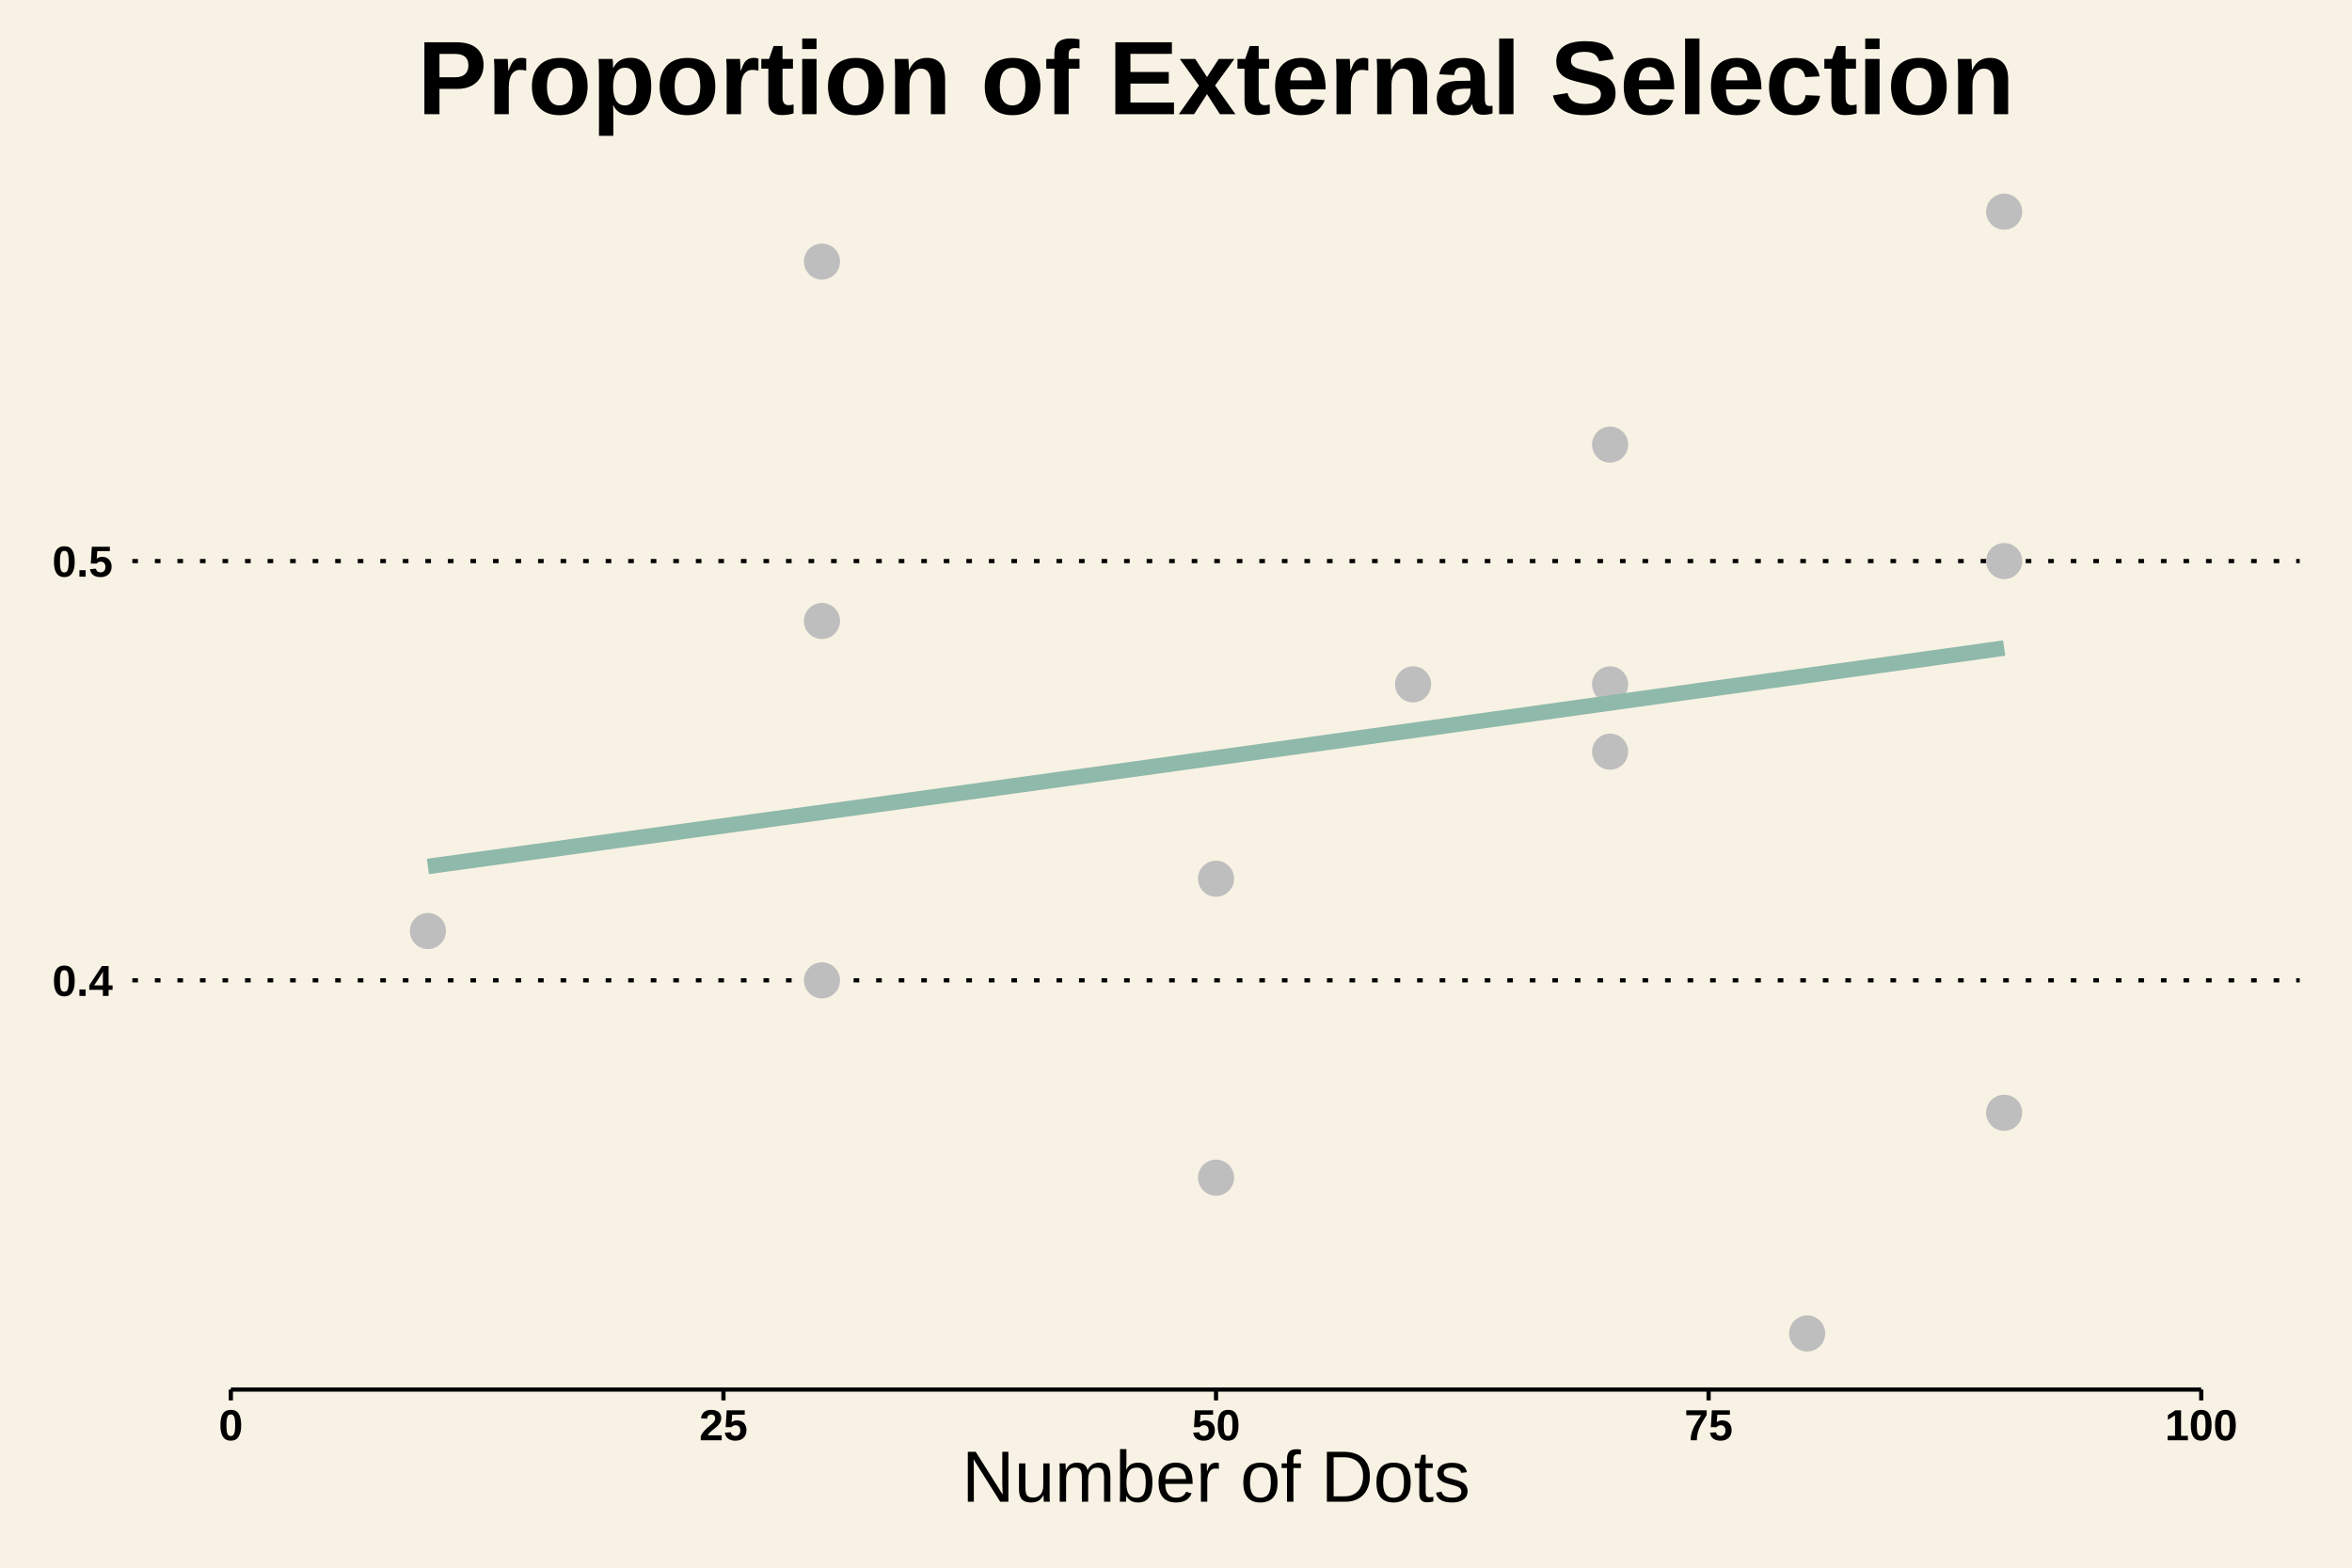
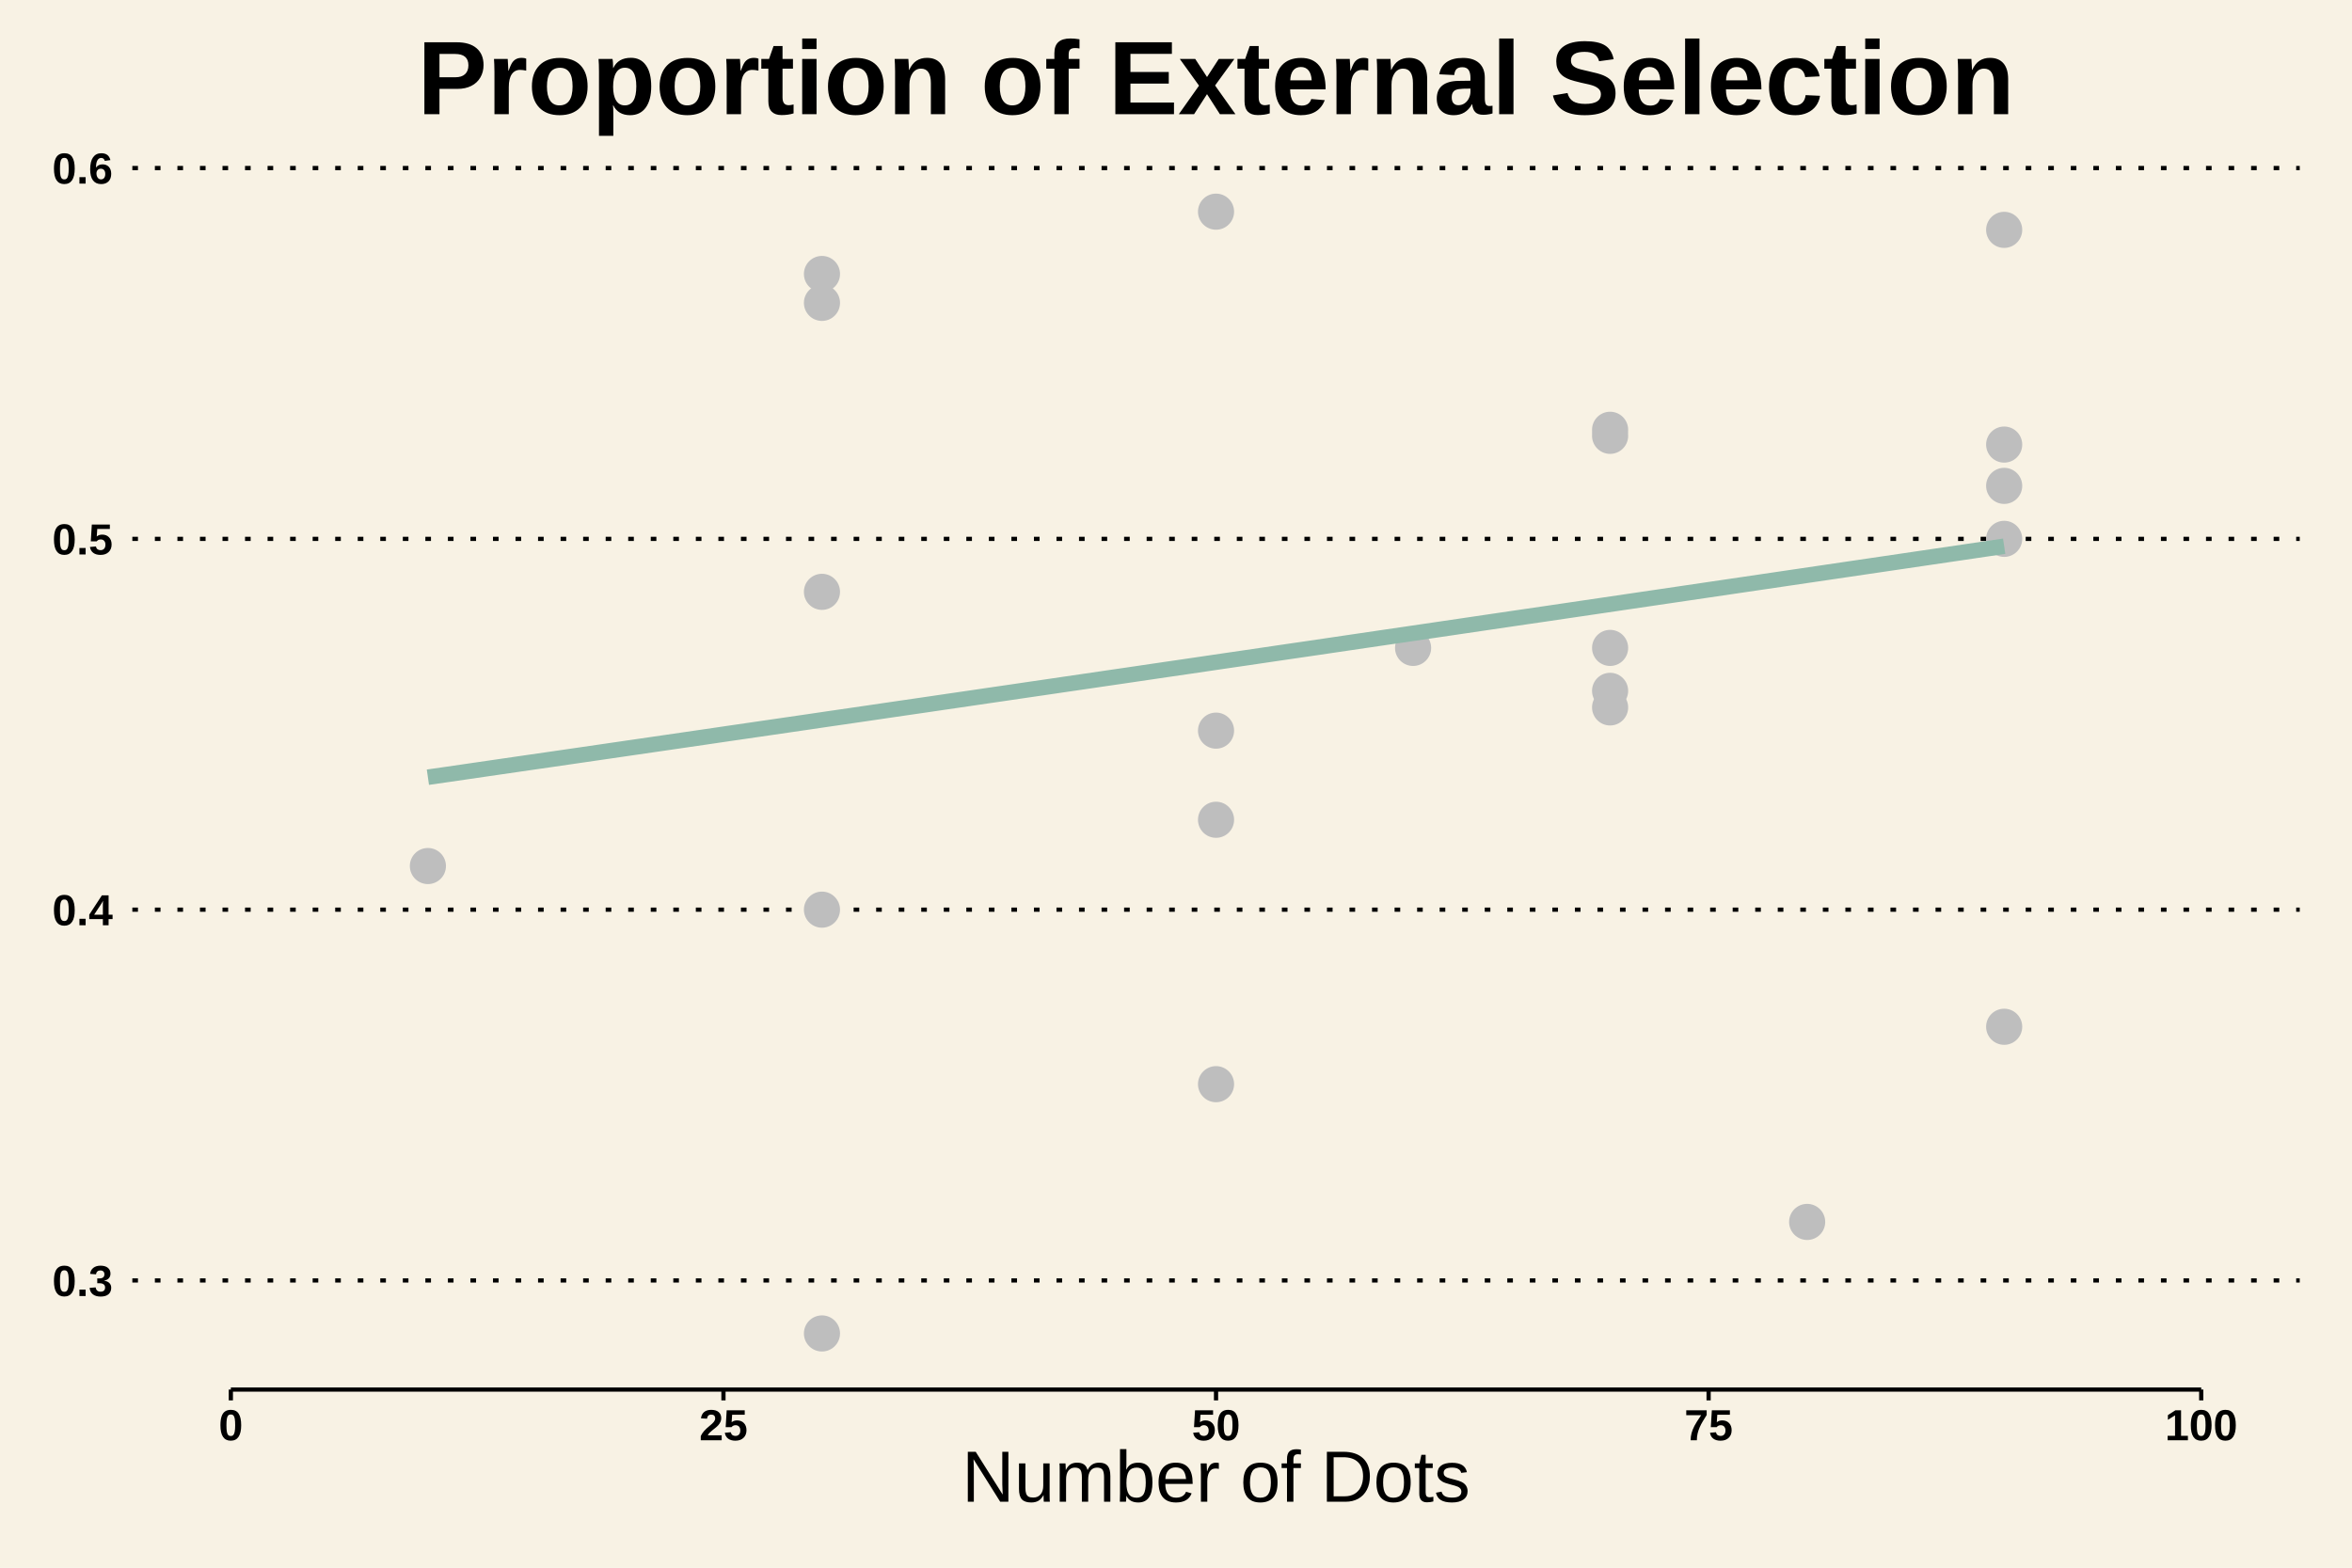
<svg xmlns="http://www.w3.org/2000/svg" class="svglite" width="648.00pt" height="432.00pt" viewBox="0 0 648.00 432.00">
  <defs>
    <style type="text/css">
    .svglite line, .svglite polyline, .svglite polygon, .svglite path, .svglite rect, .svglite circle {
      fill: none;
      stroke: #000000;
      stroke-linecap: round;
      stroke-linejoin: round;
      stroke-miterlimit: 10.00;
    }
    .svglite text {
      white-space: pre;
    }
  </style>
  </defs>
  <rect width="100%" height="100%" style="stroke: none; fill: #F8F2E4;" />
  <defs>
    <clipPath id="cpMC4wMHw2NDguMDB8MC4wMHw0MzIuMDA=">
      <rect x="0.00" y="0.00" width="648.00" height="432.00" />
    </clipPath>
  </defs>
  <g clip-path="url(#cpMC4wMHw2NDguMDB8MC4wMHw0MzIuMDA=)">
    <rect x="0.00" y="0" width="648.00" height="432.00" style="stroke-width: 1.16; stroke: none; fill: #F8F2E4;" />
  </g>
  <defs>
    <clipPath id="cpMzYuNDZ8NjMzLjYwfDQyLjg3fDM4Mi45MQ==">
      <rect x="36.46" y="42.87" width="597.14" height="340.04" />
    </clipPath>
  </defs>
  <g clip-path="url(#cpMzYuNDZ8NjMzLjYwfDQyLjg3fDM4Mi45MQ==)">
    <rect x="36.46" y="42.87" width="597.14" height="340.04" style="stroke-width: 1.16; stroke: none; fill: #F8F2E4;" />
-     <polyline points="36.46,270.15 633.60,270.15 " style="stroke-width: 1.16; stroke-dasharray: 1.55,4.66; stroke-linecap: butt;" />
-     <polyline points="36.46,154.61 633.60,154.61 " style="stroke-width: 1.16; stroke-dasharray: 1.55,4.66; stroke-linecap: butt;" />
-     <circle cx="117.89" cy="256.56" r="4.62" style="stroke-width: 0.71; stroke: #BEBEBE; fill: #BEBEBE;" />
-     <circle cx="226.46" cy="72.08" r="4.62" style="stroke-width: 0.71; stroke: #BEBEBE; fill: #BEBEBE;" />
-     <circle cx="226.46" cy="270.15" r="4.62" style="stroke-width: 0.71; stroke: #BEBEBE; fill: #BEBEBE;" />
-     <circle cx="226.46" cy="171.12" r="4.62" style="stroke-width: 0.71; stroke: #BEBEBE; fill: #BEBEBE;" />
-     <circle cx="335.03" cy="242.14" r="4.62" style="stroke-width: 0.71; stroke: #BEBEBE; fill: #BEBEBE;" />
-     <circle cx="335.03" cy="324.53" r="4.62" style="stroke-width: 0.71; stroke: #BEBEBE; fill: #BEBEBE;" />
-     <circle cx="389.32" cy="188.59" r="4.62" style="stroke-width: 0.71; stroke: #BEBEBE; fill: #BEBEBE;" />
-     <circle cx="443.60" cy="207.13" r="4.62" style="stroke-width: 0.71; stroke: #BEBEBE; fill: #BEBEBE;" />
-     <circle cx="443.60" cy="188.59" r="4.62" style="stroke-width: 0.71; stroke: #BEBEBE; fill: #BEBEBE;" />
-     <circle cx="443.60" cy="122.52" r="4.62" style="stroke-width: 0.71; stroke: #BEBEBE; fill: #BEBEBE;" />
-     <circle cx="497.89" cy="367.45" r="4.62" style="stroke-width: 0.71; stroke: #BEBEBE; fill: #BEBEBE;" />
-     <circle cx="552.17" cy="306.64" r="4.62" style="stroke-width: 0.71; stroke: #BEBEBE; fill: #BEBEBE;" />
-     <circle cx="552.17" cy="58.33" r="4.62" style="stroke-width: 0.71; stroke: #BEBEBE; fill: #BEBEBE;" />
-     <circle cx="552.17" cy="154.61" r="4.62" style="stroke-width: 0.71; stroke: #BEBEBE; fill: #BEBEBE;" />
-     <polyline points="117.89,238.76 123.39,238.01 128.88,237.26 134.38,236.50 139.88,235.75 145.38,234.99 150.87,234.24 156.37,233.48 161.87,232.73 167.37,231.97 172.86,231.22 178.36,230.46 183.86,229.71 189.35,228.95 194.85,228.19 200.35,227.44 205.85,226.68 211.34,225.92 216.84,225.16 222.34,224.41 227.83,223.65 233.33,222.89 238.83,222.13 244.33,221.37 249.82,220.61 255.32,219.85 260.82,219.09 266.32,218.34 271.81,217.57 277.31,216.81 282.81,216.05 288.30,215.29 293.80,214.53 299.30,213.77 304.80,213.01 310.29,212.25 315.79,211.49 321.29,210.73 326.79,209.96 332.28,209.20 337.78,208.44 343.28,207.68 348.77,206.91 354.27,206.15 359.77,205.39 365.27,204.62 370.76,203.86 376.26,203.10 381.76,202.33 387.25,201.57 392.75,200.80 398.25,200.04 403.75,199.27 409.24,198.51 414.74,197.74 420.24,196.98 425.74,196.21 431.23,195.45 436.73,194.68 442.23,193.92 447.72,193.15 453.22,192.39 458.72,191.62 464.22,190.85 469.71,190.09 475.21,189.32 480.71,188.56 486.21,187.79 491.70,187.02 497.20,186.25 502.70,185.49 508.19,184.72 513.69,183.95 519.19,183.19 524.69,182.42 530.18,181.65 535.68,180.88 541.18,180.12 546.67,179.35 552.17,178.58 " style="stroke-width: 4.27; stroke: #8FB9AA; stroke-linecap: butt;" />
+     <polyline points="36.46,352.85 633.60,352.85 " style="stroke-width: 1.16; stroke-dasharray: 1.55,4.66; stroke-linecap: butt;" />
+     <polyline points="36.46,250.67 633.60,250.67 " style="stroke-width: 1.16; stroke-dasharray: 1.55,4.66; stroke-linecap: butt;" />
+     <polyline points="36.46,148.49 633.60,148.49 " style="stroke-width: 1.16; stroke-dasharray: 1.55,4.66; stroke-linecap: butt;" />
+     <polyline points="36.46,46.31 633.60,46.31 " style="stroke-width: 1.16; stroke-dasharray: 1.55,4.66; stroke-linecap: butt;" />
+     <circle cx="117.89" cy="238.65" r="4.62" style="stroke-width: 0.71; stroke: #BEBEBE; fill: #BEBEBE;" />
+     <circle cx="226.46" cy="75.50" r="4.62" style="stroke-width: 0.71; stroke: #BEBEBE; fill: #BEBEBE;" />
+     <circle cx="226.46" cy="250.67" r="4.62" style="stroke-width: 0.71; stroke: #BEBEBE; fill: #BEBEBE;" />
+     <circle cx="226.46" cy="163.09" r="4.62" style="stroke-width: 0.71; stroke: #BEBEBE; fill: #BEBEBE;" />
+     <circle cx="226.46" cy="83.46" r="4.62" style="stroke-width: 0.71; stroke: #BEBEBE; fill: #BEBEBE;" />
+     <circle cx="226.46" cy="367.45" r="4.62" style="stroke-width: 0.71; stroke: #BEBEBE; fill: #BEBEBE;" />
+     <circle cx="335.03" cy="225.90" r="4.62" style="stroke-width: 0.71; stroke: #BEBEBE; fill: #BEBEBE;" />
+     <circle cx="335.03" cy="298.76" r="4.62" style="stroke-width: 0.71; stroke: #BEBEBE; fill: #BEBEBE;" />
+     <circle cx="335.03" cy="201.34" r="4.62" style="stroke-width: 0.71; stroke: #BEBEBE; fill: #BEBEBE;" />
+     <circle cx="335.03" cy="58.33" r="4.62" style="stroke-width: 0.71; stroke: #BEBEBE; fill: #BEBEBE;" />
+     <circle cx="389.32" cy="178.54" r="4.62" style="stroke-width: 0.71; stroke: #BEBEBE; fill: #BEBEBE;" />
+     <circle cx="443.60" cy="194.94" r="4.62" style="stroke-width: 0.71; stroke: #BEBEBE; fill: #BEBEBE;" />
+     <circle cx="443.60" cy="178.54" r="4.62" style="stroke-width: 0.71; stroke: #BEBEBE; fill: #BEBEBE;" />
+     <circle cx="443.60" cy="120.10" r="4.62" style="stroke-width: 0.71; stroke: #BEBEBE; fill: #BEBEBE;" />
+     <circle cx="443.60" cy="190.37" r="4.62" style="stroke-width: 0.71; stroke: #BEBEBE; fill: #BEBEBE;" />
+     <circle cx="443.60" cy="118.43" r="4.62" style="stroke-width: 0.71; stroke: #BEBEBE; fill: #BEBEBE;" />
+     <circle cx="497.89" cy="336.72" r="4.62" style="stroke-width: 0.71; stroke: #BEBEBE; fill: #BEBEBE;" />
+     <circle cx="552.17" cy="282.94" r="4.62" style="stroke-width: 0.71; stroke: #BEBEBE; fill: #BEBEBE;" />
+     <circle cx="552.17" cy="63.34" r="4.62" style="stroke-width: 0.71; stroke: #BEBEBE; fill: #BEBEBE;" />
+     <circle cx="552.17" cy="148.49" r="4.62" style="stroke-width: 0.71; stroke: #BEBEBE; fill: #BEBEBE;" />
+     <circle cx="552.17" cy="122.51" r="4.62" style="stroke-width: 0.71; stroke: #BEBEBE; fill: #BEBEBE;" />
+     <circle cx="552.17" cy="133.89" r="4.62" style="stroke-width: 0.71; stroke: #BEBEBE; fill: #BEBEBE;" />
+     <polyline points="117.89,214.17 123.39,213.38 128.88,212.58 134.38,211.78 139.88,210.98 145.38,210.18 150.87,209.39 156.37,208.59 161.87,207.79 167.37,206.99 172.86,206.19 178.36,205.39 183.86,204.59 189.35,203.79 194.85,202.99 200.35,202.18 205.85,201.38 211.34,200.58 216.84,199.78 222.34,198.98 227.83,198.17 233.33,197.37 238.83,196.57 244.33,195.76 249.82,194.96 255.32,194.16 260.82,193.35 266.32,192.55 271.81,191.74 277.31,190.94 282.81,190.13 288.30,189.33 293.80,188.52 299.30,187.72 304.80,186.91 310.29,186.11 315.79,185.30 321.29,184.49 326.79,183.69 332.28,182.88 337.78,182.07 343.28,181.27 348.77,180.46 354.27,179.65 359.77,178.85 365.27,178.04 370.76,177.23 376.26,176.42 381.76,175.61 387.25,174.81 392.75,174.00 398.25,173.19 403.75,172.38 409.24,171.57 414.74,170.76 420.24,169.95 425.74,169.15 431.23,168.34 436.73,167.53 442.23,166.72 447.72,165.91 453.22,165.10 458.72,164.29 464.22,163.48 469.71,162.67 475.21,161.86 480.71,161.05 486.21,160.24 491.70,159.43 497.20,158.62 502.70,157.81 508.19,157.00 513.69,156.19 519.19,155.38 524.69,154.57 530.18,153.76 535.68,152.95 541.18,152.14 546.67,151.33 552.17,150.52 " style="stroke-width: 4.27; stroke: #8FB9AA; stroke-linecap: butt;" />
    <rect x="36.46" y="42.87" width="597.14" height="340.04" style="stroke-width: 1.16; stroke: none;" />
  </g>
  <g clip-path="url(#cpMC4wMHw2NDguMDB8MC4wMHw0MzIuMDA=)">
-     <text x="31.08" y="274.45" text-anchor="end" style="font-size: 12.00px; font-weight: bold; font-family: &quot;Arial&quot;;" textLength="16.68px" lengthAdjust="spacingAndGlyphs">0.4</text>
-     <text x="31.08" y="158.91" text-anchor="end" style="font-size: 12.00px; font-weight: bold; font-family: &quot;Arial&quot;;" textLength="16.68px" lengthAdjust="spacingAndGlyphs">0.5</text>
+     <text x="31.08" y="357.15" text-anchor="end" style="font-size: 12.00px; font-weight: bold; font-family: &quot;Arial&quot;;" textLength="16.68px" lengthAdjust="spacingAndGlyphs">0.3</text>
+     <text x="31.08" y="254.97" text-anchor="end" style="font-size: 12.00px; font-weight: bold; font-family: &quot;Arial&quot;;" textLength="16.68px" lengthAdjust="spacingAndGlyphs">0.4</text>
+     <text x="31.08" y="152.79" text-anchor="end" style="font-size: 12.00px; font-weight: bold; font-family: &quot;Arial&quot;;" textLength="16.68px" lengthAdjust="spacingAndGlyphs">0.5</text>
+     <text x="31.08" y="50.60" text-anchor="end" style="font-size: 12.00px; font-weight: bold; font-family: &quot;Arial&quot;;" textLength="16.68px" lengthAdjust="spacingAndGlyphs">0.6</text>
    <polyline points="63.60,382.91 606.46,382.91 " style="stroke-width: 1.16; stroke-linecap: butt;" />
    <polyline points="63.60,385.90 63.60,382.91 " style="stroke-width: 1.16; stroke-linecap: butt;" />
    <polyline points="199.32,385.90 199.32,382.91 " style="stroke-width: 1.16; stroke-linecap: butt;" />
    <polyline points="335.03,385.90 335.03,382.91 " style="stroke-width: 1.16; stroke-linecap: butt;" />
    <polyline points="470.74,385.90 470.74,382.91 " style="stroke-width: 1.16; stroke-linecap: butt;" />
    <polyline points="606.46,385.90 606.46,382.91 " style="stroke-width: 1.16; stroke-linecap: butt;" />
    <text x="63.60" y="396.88" text-anchor="middle" style="font-size: 12.00px; font-weight: bold; font-family: &quot;Arial&quot;;" textLength="6.67px" lengthAdjust="spacingAndGlyphs">0</text>
    <text x="199.32" y="396.88" text-anchor="middle" style="font-size: 12.00px; font-weight: bold; font-family: &quot;Arial&quot;;" textLength="13.35px" lengthAdjust="spacingAndGlyphs">25</text>
    <text x="335.03" y="396.88" text-anchor="middle" style="font-size: 12.00px; font-weight: bold; font-family: &quot;Arial&quot;;" textLength="13.35px" lengthAdjust="spacingAndGlyphs">50</text>
    <text x="470.74" y="396.88" text-anchor="middle" style="font-size: 12.00px; font-weight: bold; font-family: &quot;Arial&quot;;" textLength="13.35px" lengthAdjust="spacingAndGlyphs">75</text>
    <text x="606.46" y="396.88" text-anchor="middle" style="font-size: 12.00px; font-weight: bold; font-family: &quot;Arial&quot;;" textLength="20.02px" lengthAdjust="spacingAndGlyphs">100</text>
    <text x="335.03" y="413.83" text-anchor="middle" style="font-size: 20.00px; font-family: &quot;Arial&quot;;" textLength="168.03px" lengthAdjust="spacingAndGlyphs">Number of Dots</text>
    <text x="335.03" y="31.46" text-anchor="middle" style="font-size: 28.80px; font-weight: bold; font-family: &quot;Arial&quot;;" textLength="552.96px" lengthAdjust="spacingAndGlyphs">Proportion of External Selection</text>
  </g>
</svg>
